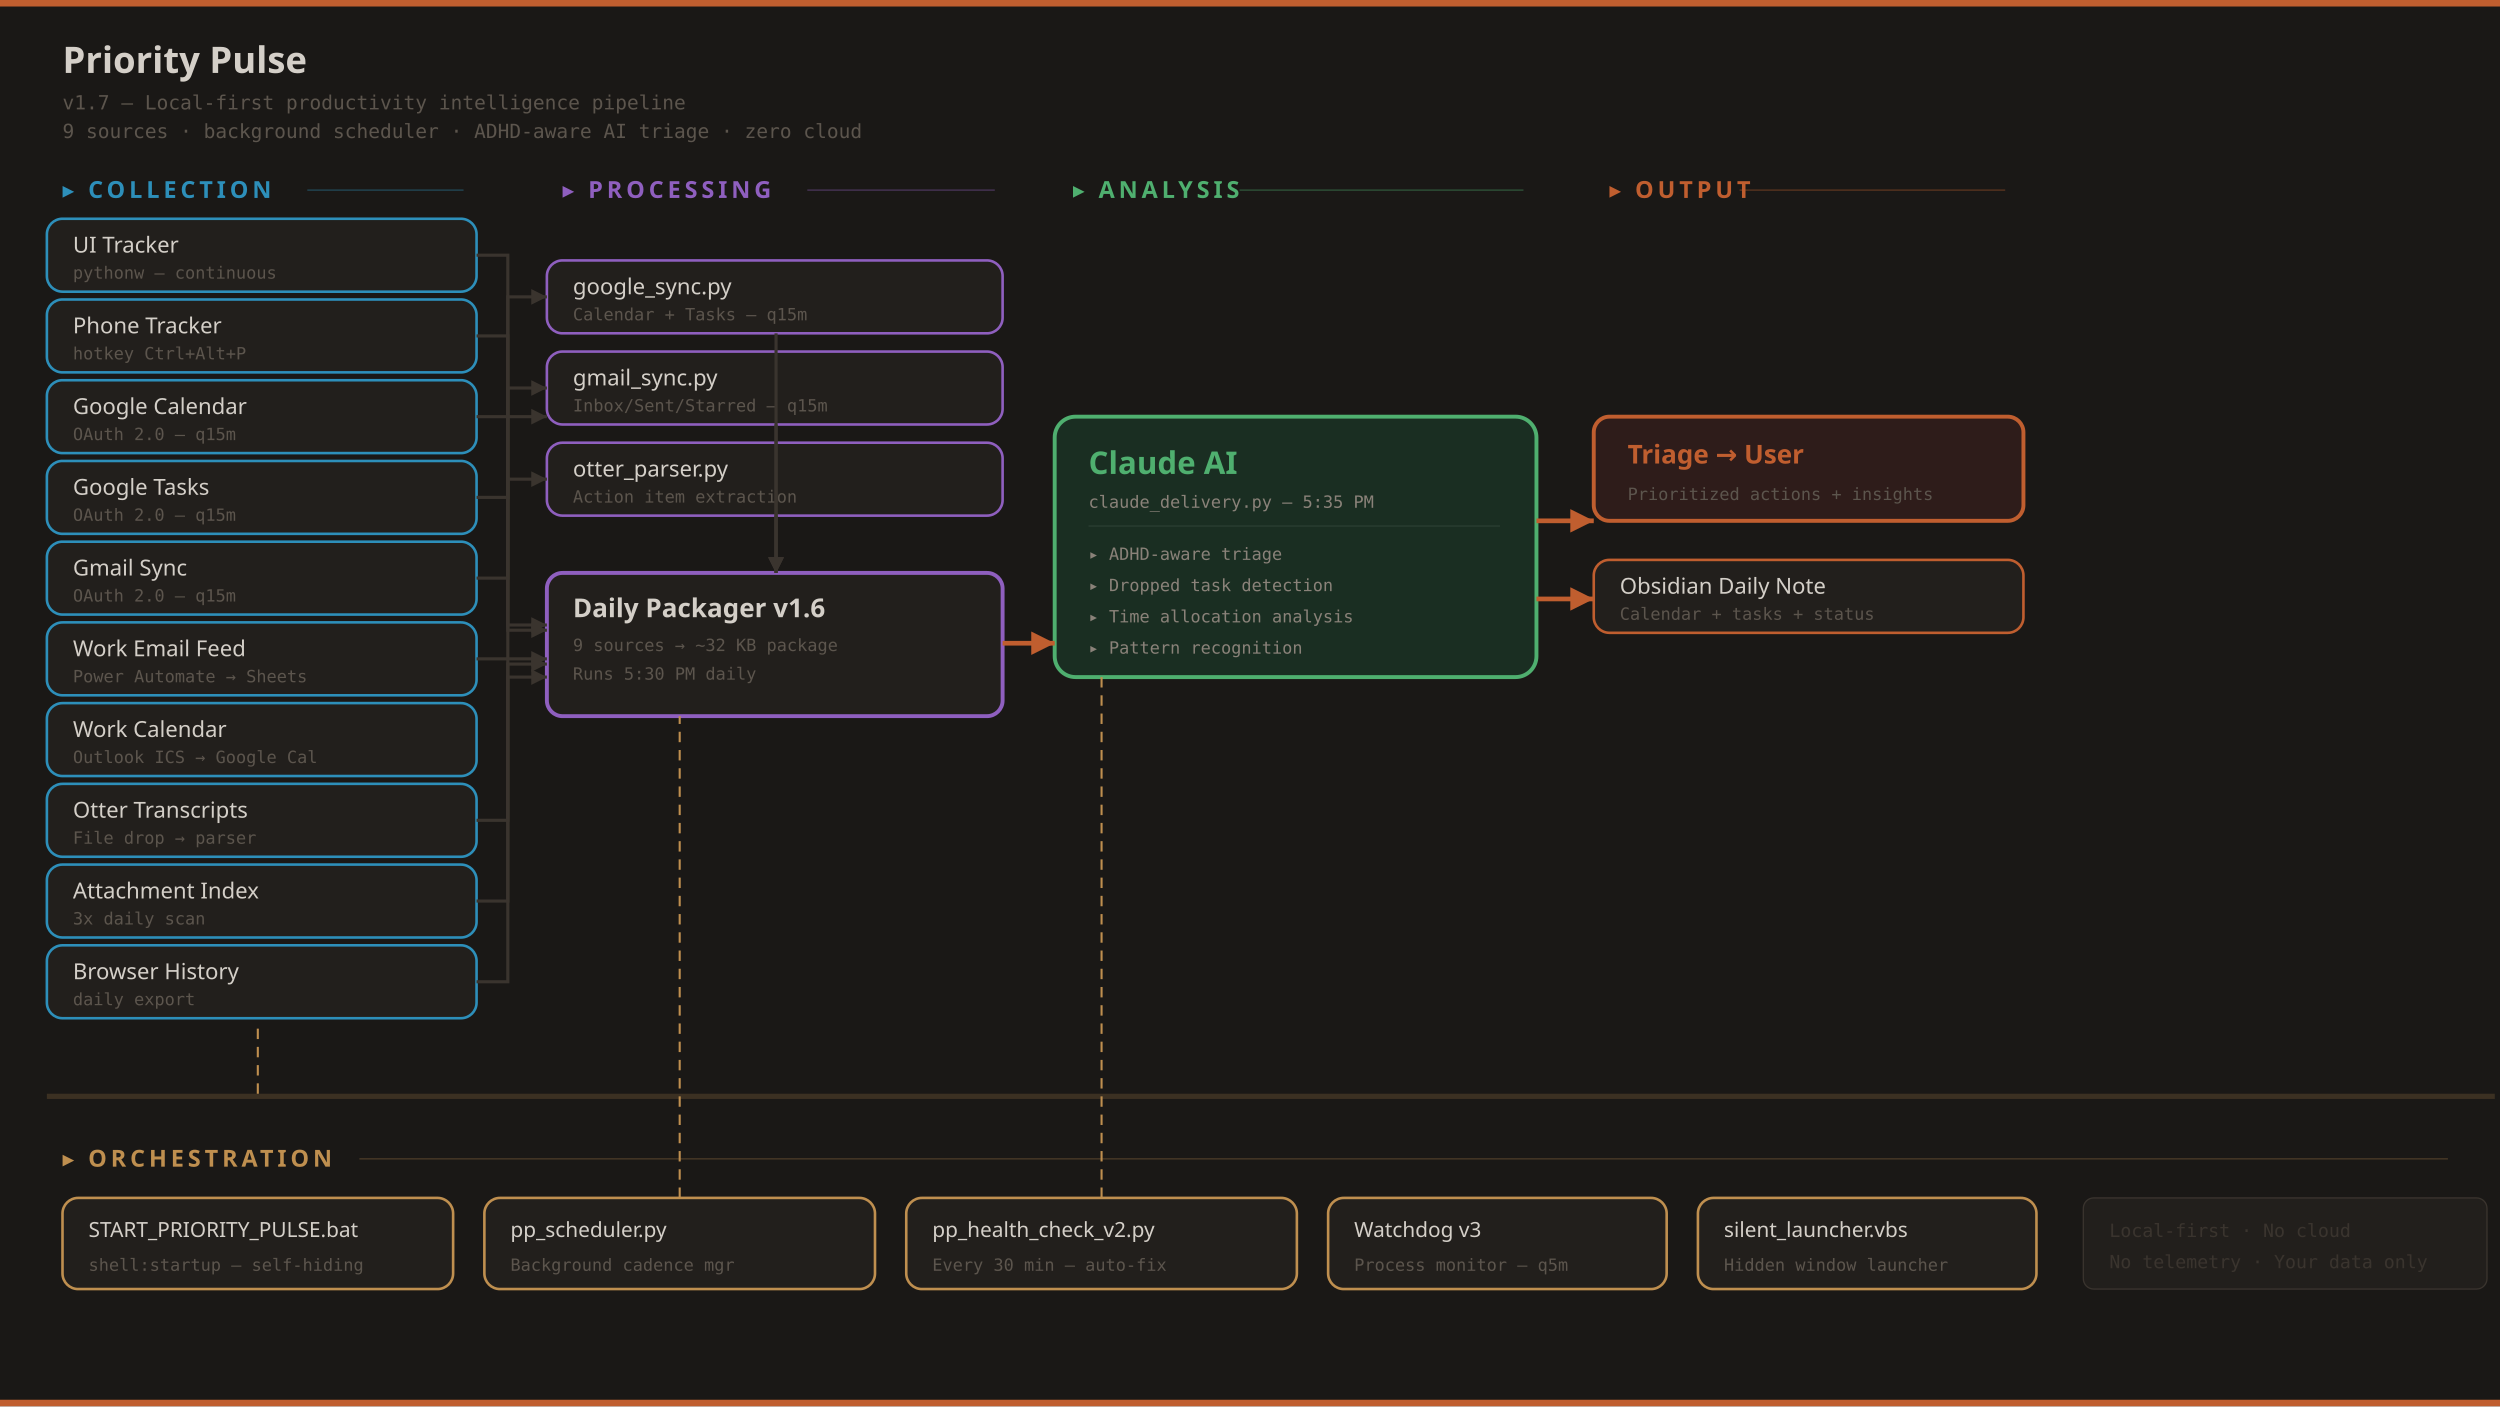
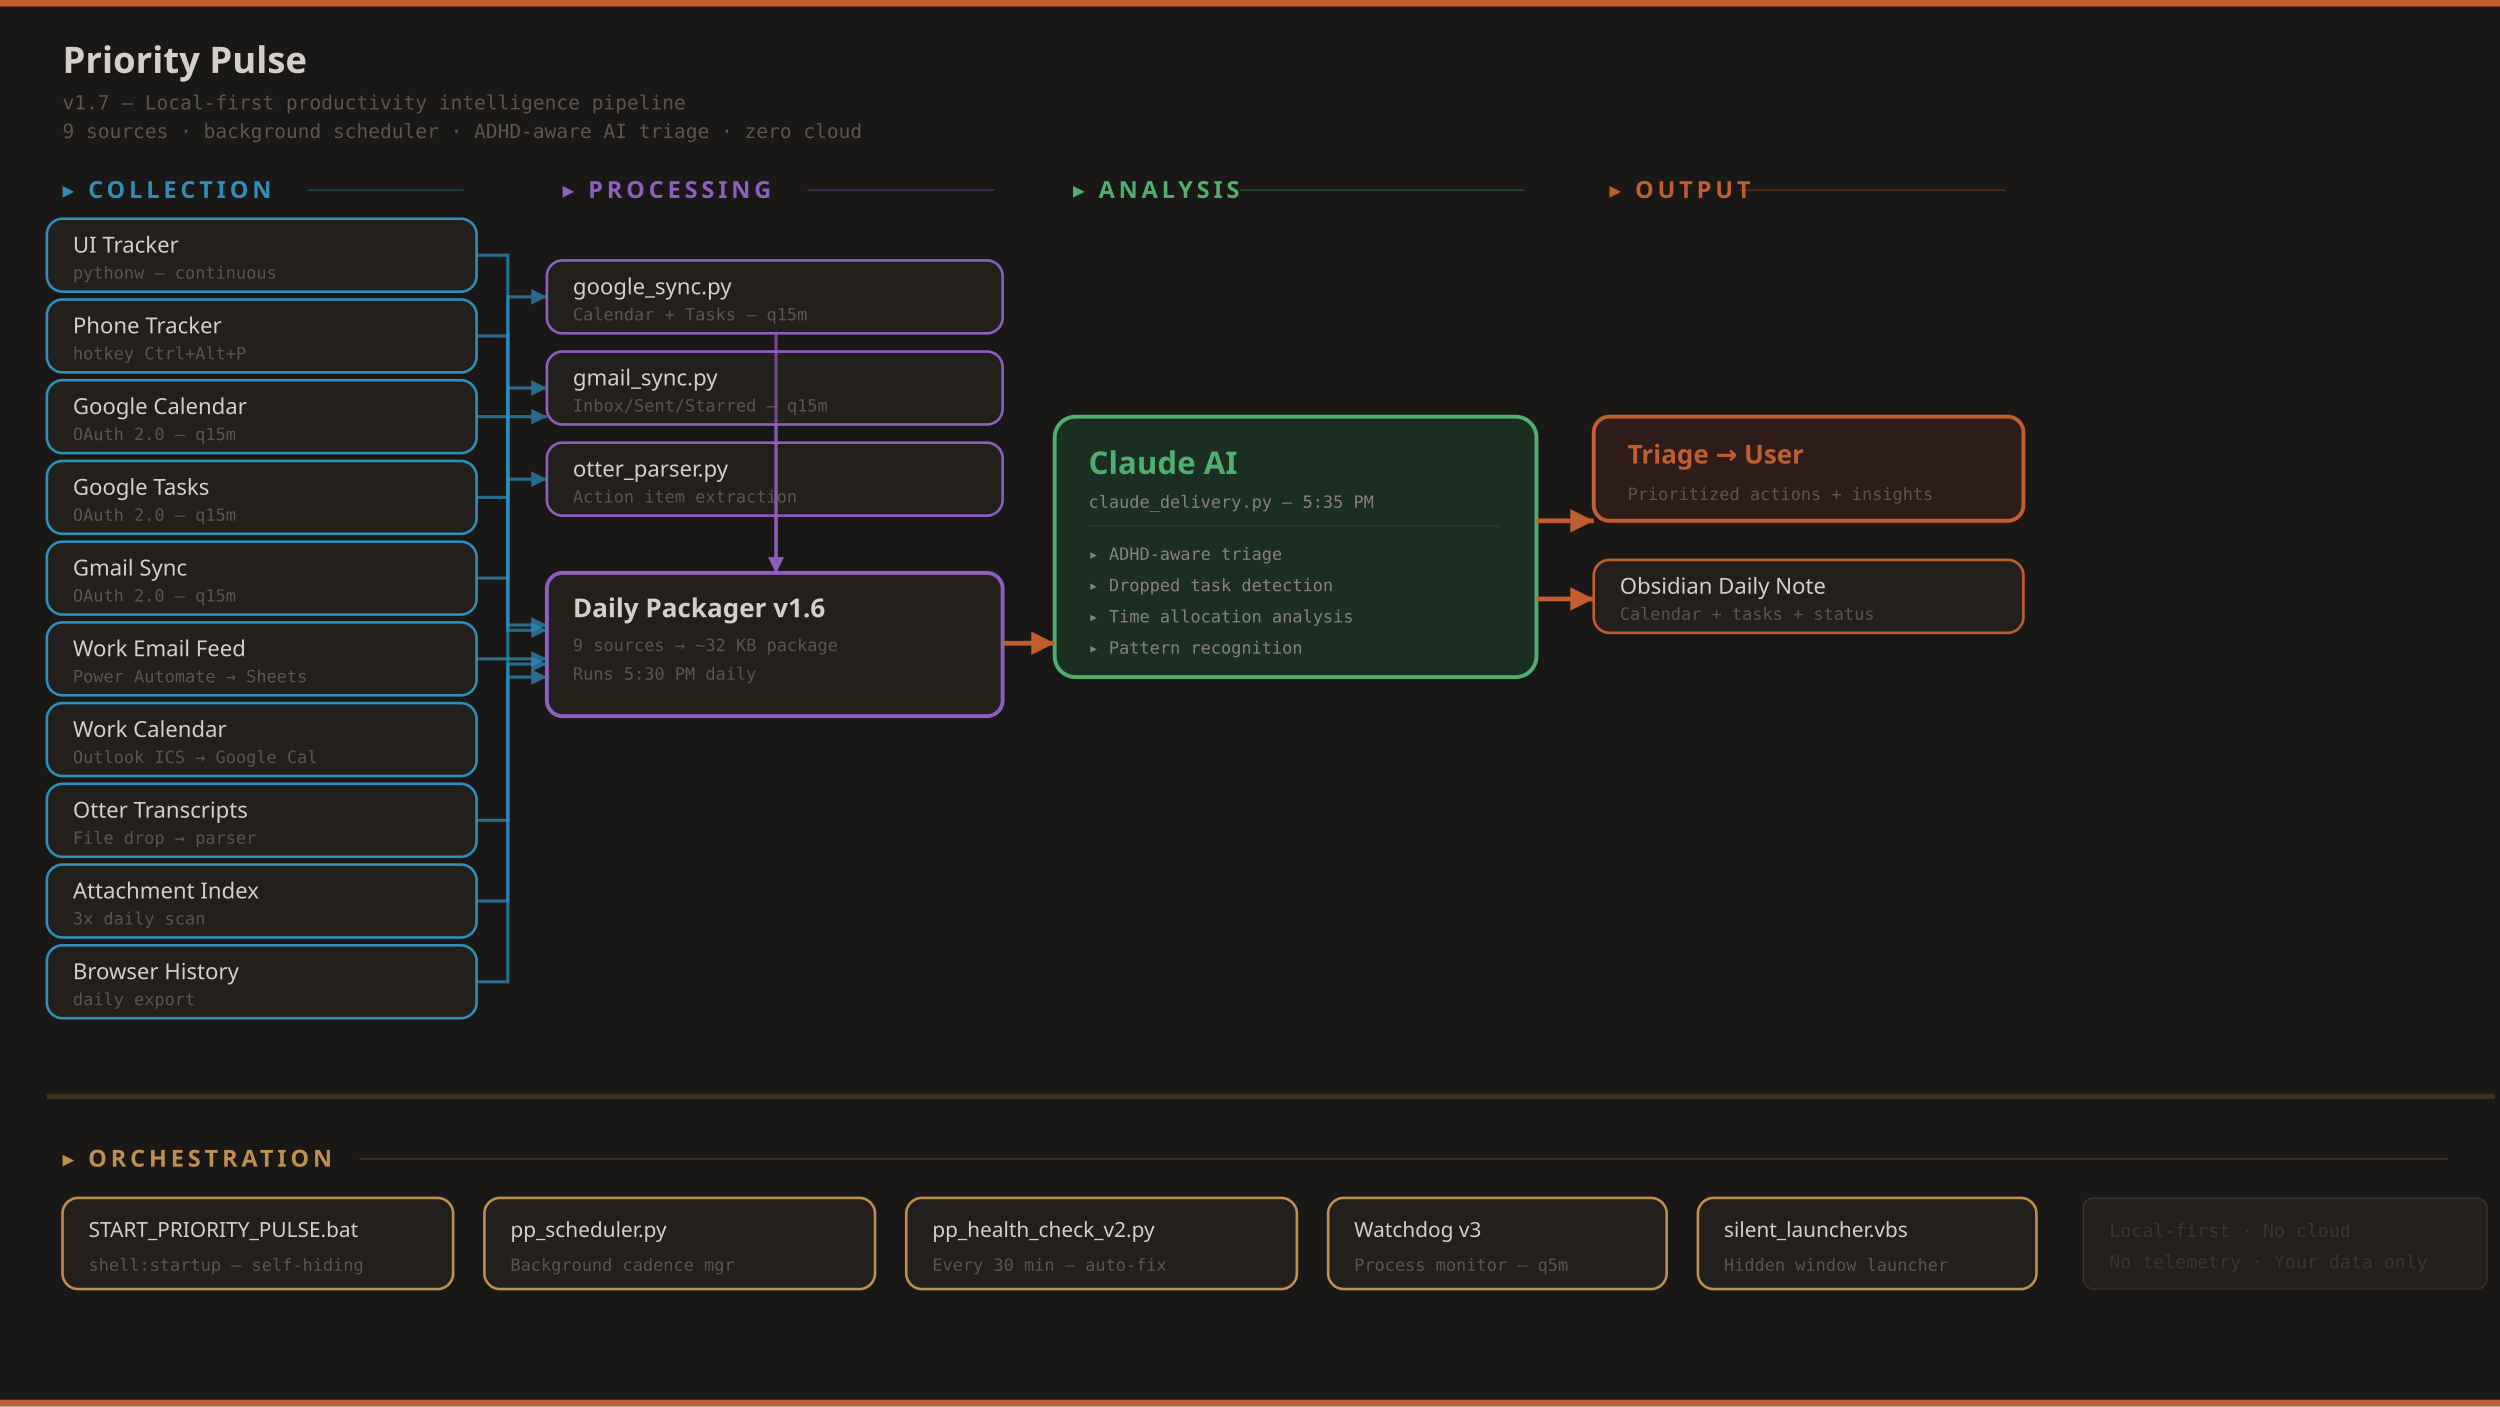
<svg xmlns="http://www.w3.org/2000/svg" viewBox="0 0 960 540">
  <defs>
    <style>
.bg{fill:#1a1816}.card{rx:6;fill:#221f1c}
.cc{stroke:#2d8fba;stroke-width:1}.cp{stroke:#8f5fbf;stroke-width:1}
.ca{stroke:#4faf6f;stroke-width:1}.co{stroke:#c05e2f;stroke-width:1}.ck{stroke:#bf8f4f;stroke-width:1}
.lb{font-family:system-ui,sans-serif;font-size:9px;font-weight:700;letter-spacing:1.5px;text-transform:uppercase}
.lc{fill:#2d8fba}.lp{fill:#8f5fbf}.la{fill:#4faf6f}.lo{fill:#c05e2f}.lk{fill:#bf8f4f}
.nt{font-family:system-ui,sans-serif;font-size:8.5px;fill:#d4cfc8}
.ns{font-family:monospace;font-size:6.5px;fill:#5c554d}
- .fl{stroke:#3a342e;stroke-width:1.2;fill:none;marker-end:url(#a)}
+ .fl{stroke:#2d8fba;stroke-width:1.2;fill:none;marker-end:url(#c);opacity:.7}
+ .fp{stroke:#8f5fbf;stroke-width:1.2;fill:none;marker-end:url(#d);opacity:.7}
.fm{stroke:#c05e2f;stroke-width:1.8;fill:none;marker-end:url(#b)}
- .fo{stroke:#bf8f4f;stroke-width:.8;fill:none;stroke-dasharray:4,3}
</style>
    <marker id="a" viewBox="0 0 6 6" refX="6" refY="3" markerWidth="5" markerHeight="5" orient="auto">
      <path d="M0,0 L6,3 L0,6 Z" fill="#3a342e" />
    </marker>
    <marker id="b" viewBox="0 0 6 6" refX="6" refY="3" markerWidth="5" markerHeight="5" orient="auto">
      <path d="M0,0 L6,3 L0,6 Z" fill="#c05e2f" />
+     </marker>
+     <marker id="c" viewBox="0 0 6 6" refX="6" refY="3" markerWidth="5" markerHeight="5" orient="auto">
+       <path d="M0,0 L6,3 L0,6 Z" fill="#2d8fba" />
+     </marker>
+     <marker id="d" viewBox="0 0 6 6" refX="6" refY="3" markerWidth="5" markerHeight="5" orient="auto">
+       <path d="M0,0 L6,3 L0,6 Z" fill="#8f5fbf" />
    </marker>
  </defs>
  <rect class="bg" width="960" height="540" />
  <rect fill="#c05e2f" x="0" y="0" width="960" height="2.5" />
  <text class="nt" x="24" y="28" style="font-size:14px;font-weight:700">Priority Pulse</text>
  <text class="ns" x="24" y="42" style="font-size:7.5px">v1.7 — Local-first productivity intelligence pipeline</text>
  <text class="ns" x="24" y="53" style="font-size:7.5px">9 sources · background scheduler · ADHD-aware AI triage · zero cloud</text>
  <text class="lb lc" x="24" y="76">▸ COLLECTION</text>
  <line x1="118" y1="73" x2="178" y2="73" stroke="#2d8fba" stroke-width=".5" opacity=".4" />
  <rect class="card cc" x="18" y="84" width="165" height="28" rx="6" />
  <text class="nt" x="28" y="97">UI Tracker</text>
  <text class="ns" x="28" y="107">pythonw — continuous</text>
  <rect class="card cc" x="18" y="115" width="165" height="28" rx="6" />
  <text class="nt" x="28" y="128">Phone Tracker</text>
  <text class="ns" x="28" y="138">hotkey Ctrl+Alt+P</text>
  <rect class="card cc" x="18" y="146" width="165" height="28" rx="6" />
  <text class="nt" x="28" y="159">Google Calendar</text>
  <text class="ns" x="28" y="169">OAuth 2.0 — q15m</text>
  <rect class="card cc" x="18" y="177" width="165" height="28" rx="6" />
  <text class="nt" x="28" y="190">Google Tasks</text>
  <text class="ns" x="28" y="200">OAuth 2.0 — q15m</text>
  <rect class="card cc" x="18" y="208" width="165" height="28" rx="6" />
  <text class="nt" x="28" y="221">Gmail Sync</text>
  <text class="ns" x="28" y="231">OAuth 2.0 — q15m</text>
  <rect class="card cc" x="18" y="239" width="165" height="28" rx="6" />
  <text class="nt" x="28" y="252">Work Email Feed</text>
  <text class="ns" x="28" y="262">Power Automate → Sheets</text>
  <rect class="card cc" x="18" y="270" width="165" height="28" rx="6" />
  <text class="nt" x="28" y="283">Work Calendar</text>
  <text class="ns" x="28" y="293">Outlook ICS → Google Cal</text>
  <rect class="card cc" x="18" y="301" width="165" height="28" rx="6" />
  <text class="nt" x="28" y="314">Otter Transcripts</text>
  <text class="ns" x="28" y="324">File drop → parser</text>
  <rect class="card cc" x="18" y="332" width="165" height="28" rx="6" />
  <text class="nt" x="28" y="345">Attachment Index</text>
  <text class="ns" x="28" y="355">3x daily scan</text>
  <rect class="card cc" x="18" y="363" width="165" height="28" rx="6" />
  <text class="nt" x="28" y="376">Browser History</text>
  <text class="ns" x="28" y="386">daily export</text>
  <text class="lb lp" x="216" y="76">▸ PROCESSING</text>
  <line x1="310" y1="73" x2="382" y2="73" stroke="#8f5fbf" stroke-width=".5" opacity=".4" />
  <rect class="card cp" x="210" y="100" width="175" height="28" rx="6" />
  <text class="nt" x="220" y="113">google_sync.py</text>
  <text class="ns" x="220" y="123">Calendar + Tasks — q15m</text>
  <rect class="card cp" x="210" y="135" width="175" height="28" rx="6" />
  <text class="nt" x="220" y="148">gmail_sync.py</text>
  <text class="ns" x="220" y="158">Inbox/Sent/Starred — q15m</text>
  <rect class="card cp" x="210" y="170" width="175" height="28" rx="6" />
  <text class="nt" x="220" y="183">otter_parser.py</text>
  <text class="ns" x="220" y="193">Action item extraction</text>
  <rect class="card" x="210" y="220" width="175" height="55" rx="6" stroke="#8f5fbf" stroke-width="1.5" />
  <text class="nt" x="220" y="237" style="font-weight:700;font-size:10px">Daily Packager v1.6</text>
  <text class="ns" x="220" y="250">9 sources → ~32 KB package</text>
  <text class="ns" x="220" y="261">Runs 5:30 PM daily</text>
  <text class="lb la" x="412" y="76">▸ ANALYSIS</text>
  <line x1="476" y1="73" x2="585" y2="73" stroke="#4faf6f" stroke-width=".5" opacity=".4" />
  <rect x="405" y="160" width="185" height="100" rx="8" fill="#1a2e22" stroke="#4faf6f" stroke-width="1.5" />
  <text class="nt" x="418" y="182" style="font-weight:700;font-size:12px;fill:#4faf6f">Claude AI</text>
  <text class="ns" x="418" y="195" style="fill:#8a8279">claude_delivery.py — 5:35 PM</text>
  <line x1="418" y1="202" x2="576" y2="202" stroke="#2a3e32" stroke-width=".5" />
  <text class="ns" x="418" y="215" style="fill:#8a8279">▸ ADHD-aware triage</text>
  <text class="ns" x="418" y="227" style="fill:#8a8279">▸ Dropped task detection</text>
  <text class="ns" x="418" y="239" style="fill:#8a8279">▸ Time allocation analysis</text>
  <text class="ns" x="418" y="251" style="fill:#8a8279">▸ Pattern recognition</text>
  <text class="lb lo" x="618" y="76">▸ OUTPUT</text>
  <line x1="668" y1="73" x2="770" y2="73" stroke="#c05e2f" stroke-width=".5" opacity=".4" />
  <rect x="612" y="160" width="165" height="40" rx="6" fill="#2e1c1a" stroke="#c05e2f" stroke-width="1.5" />
  <text class="nt" x="625" y="178" style="font-weight:700;font-size:10px;fill:#c05e2f">Triage → User</text>
  <text class="ns" x="625" y="192">Prioritized actions + insights</text>
  <rect class="card co" x="612" y="215" width="165" height="28" rx="6" />
  <text class="nt" x="622" y="228">Obsidian Daily Note</text>
  <text class="ns" x="622" y="238">Calendar + tasks + status</text>
  <rect x="18" y="420" width="940" height="2" fill="#bf8f4f" opacity=".2" />
  <text class="lb lk" x="24" y="448">▸ ORCHESTRATION</text>
  <line x1="138" y1="445" x2="940" y2="445" stroke="#bf8f4f" stroke-width=".5" opacity=".3" />
  <rect class="card ck" x="24" y="460" width="150" height="35" rx="6" />
  <text class="nt" x="34" y="475" style="font-size:8px">START_PRIORITY_PULSE.bat</text>
  <text class="ns" x="34" y="488">shell:startup — self-hiding</text>
  <rect class="card ck" x="186" y="460" width="150" height="35" rx="6" />
  <text class="nt" x="196" y="475" style="font-size:8px">pp_scheduler.py</text>
  <text class="ns" x="196" y="488">Background cadence mgr</text>
  <rect class="card ck" x="348" y="460" width="150" height="35" rx="6" />
  <text class="nt" x="358" y="475" style="font-size:8px">pp_health_check_v2.py</text>
  <text class="ns" x="358" y="488">Every 30 min — auto-fix</text>
  <rect class="card ck" x="510" y="460" width="130" height="35" rx="6" />
  <text class="nt" x="520" y="475" style="font-size:8px">Watchdog v3</text>
  <text class="ns" x="520" y="488">Process monitor — q5m</text>
  <rect class="card ck" x="652" y="460" width="130" height="35" rx="6" />
  <text class="nt" x="662" y="475" style="font-size:8px">silent_launcher.vbs</text>
  <text class="ns" x="662" y="488">Hidden window launcher</text>
  <rect x="800" y="460" width="155" height="35" rx="4" fill="#221f1c" stroke="#3a342e" stroke-width=".5" />
  <text class="ns" x="810" y="475" style="font-size:7px;fill:#3a342e">Local-first · No cloud</text>
  <text class="ns" x="810" y="487" style="font-size:7px;fill:#3a342e">No telemetry · Your data only</text>
  <path class="fl" d="M183,98 H195 V240 H210" />
  <path class="fl" d="M183,129 H195 V242 H210" />
  <path class="fl" d="M183,253 H210" />
  <path class="fl" d="M183,346 H195 V255 H210" />
  <path class="fl" d="M183,377 H195 V260 H210" />
  <path class="fl" d="M183,160 H210" />
  <path class="fl" d="M183,191 H195 V114 H210" />
  <path class="fl" d="M183,222 H195 V149 H210" />
  <path class="fl" d="M183,315 H195 V184 H210" />
-   <path class="fl" d="M298,128 V220" />
-   <path class="fl" d="M298,163 V220" />
-   <path class="fl" d="M298,198 V220" />
+   <path class="fp" d="M298,128 V220" />
+   <path class="fp" d="M298,163 V220" />
+   <path class="fp" d="M298,198 V220" />
  <path class="fm" d="M385,247 H405" />
  <path class="fm" d="M590,200 H612" />
  <path class="fm" d="M590,230 H612" />
-   <path class="fo" d="M99,420 V395" />
-   <path class="fo" d="M261,460 V275" />
-   <path class="fo" d="M423,460 V260" />
  <circle r="3" fill="#c05e2f" opacity="0">
    <animate attributeName="cx" values="385;405" dur="2s" repeatCount="indefinite" />
    <animate attributeName="cy" values="247;247" dur="2s" repeatCount="indefinite" />
    <animate attributeName="opacity" values="0;.9;0" dur="2s" repeatCount="indefinite" />
  </circle>
  <circle r="3" fill="#c05e2f" opacity="0">
    <animate attributeName="cx" values="590;612" dur="2s" repeatCount="indefinite" begin=".8s" />
    <animate attributeName="cy" values="200;200" dur="2s" repeatCount="indefinite" begin=".8s" />
    <animate attributeName="opacity" values="0;.9;0" dur="2s" repeatCount="indefinite" begin=".8s" />
  </circle>
  <rect fill="#c05e2f" x="0" y="537.5" width="960" height="2.5" />
</svg>
